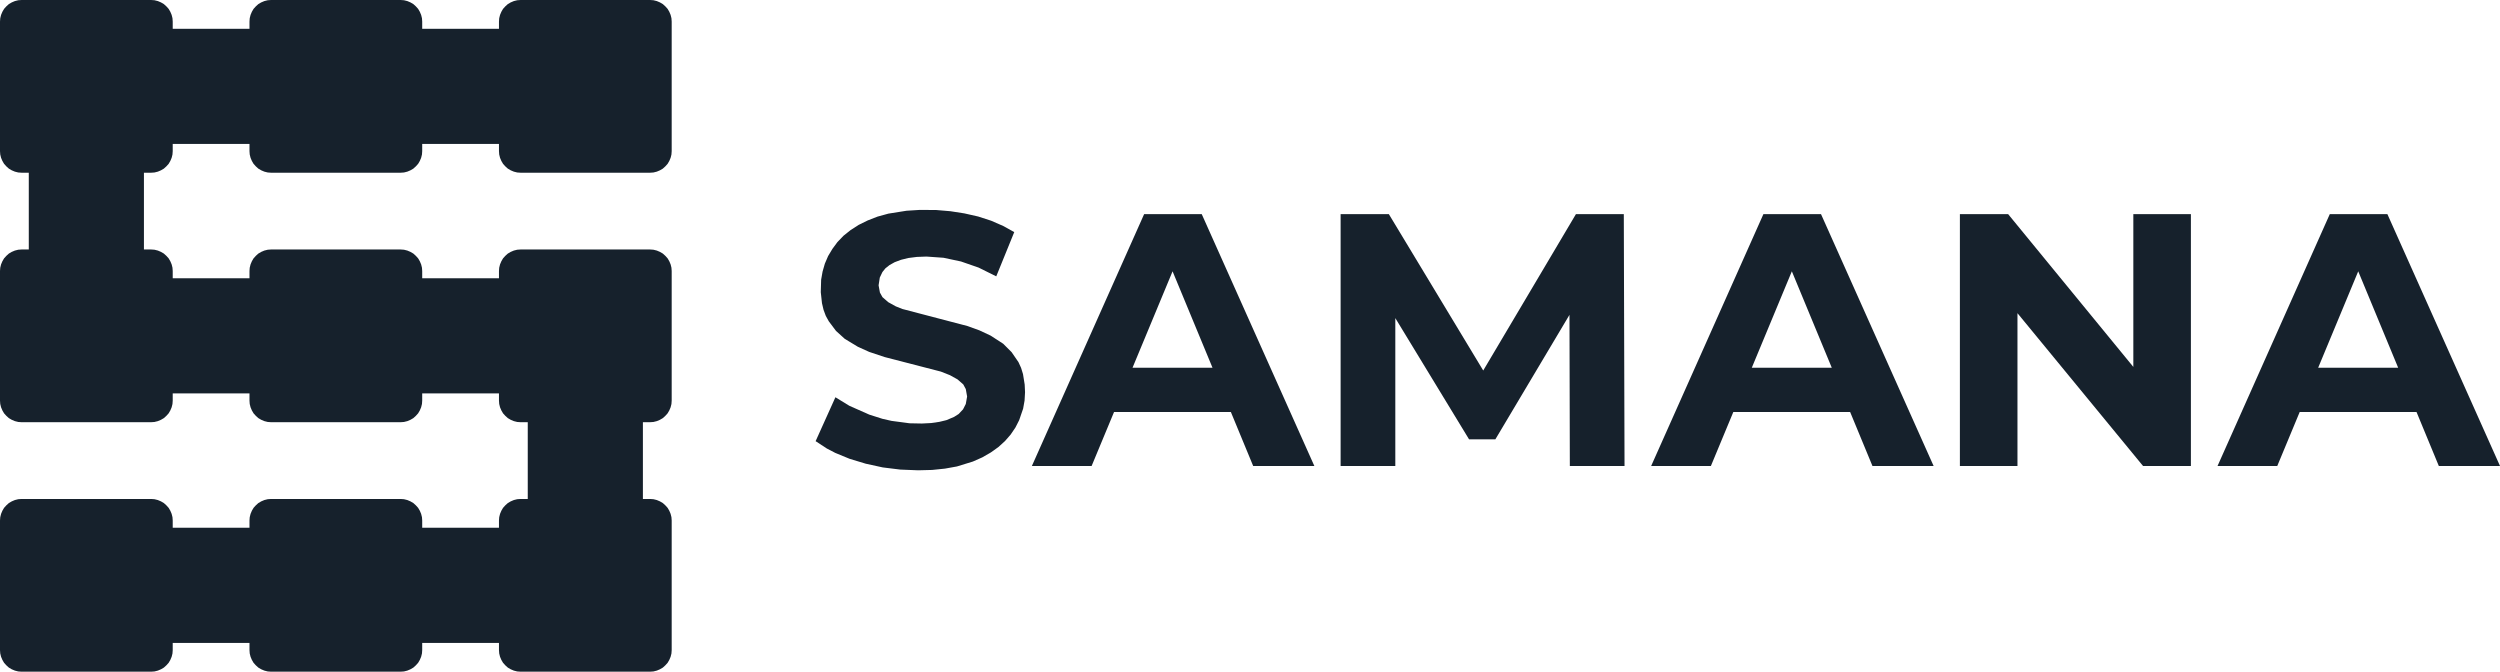
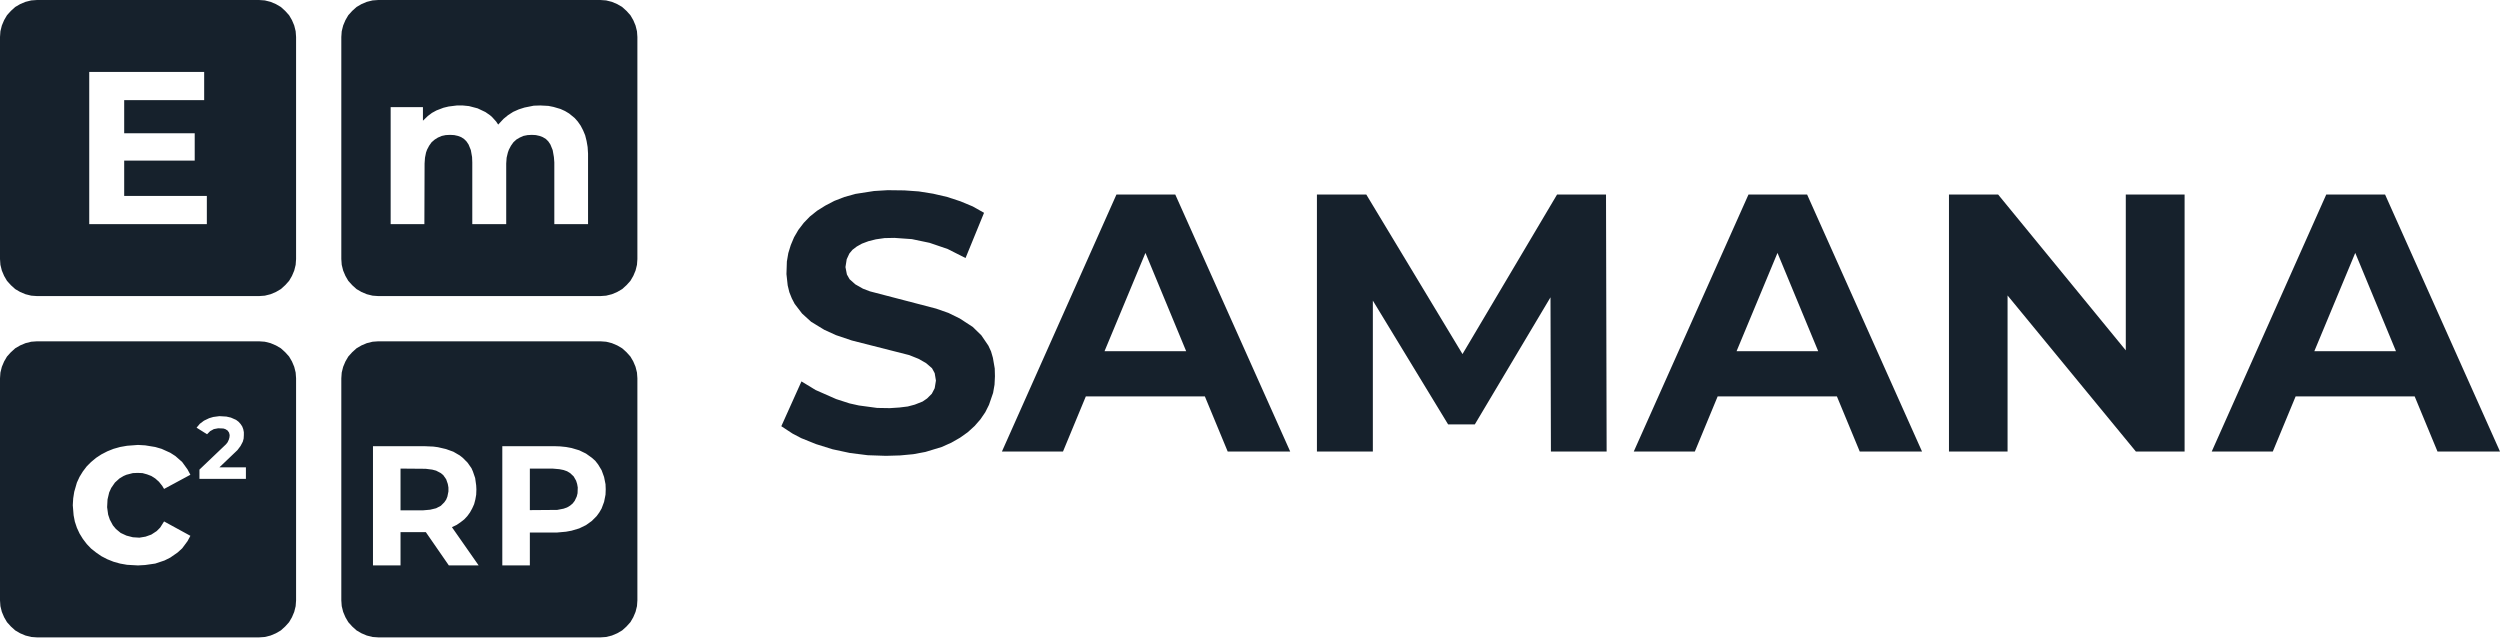
- <svg xmlns="http://www.w3.org/2000/svg" viewBox="0 0 2084.3 560.0" role="img" aria-label="Samana by Sattva">
-   <path fill="#16212c" fill-rule="evenodd" d="M9.8 2L7.4 3.4L5.3 5.3L3.4 7.4L2 9.8L0.9 12.4L0.2 15.2L0 18L0 126L0.2 128.8L0.9 131.6L2 134.2L3.4 136.6L5.3 138.7L7.4 140.6L9.8 142L12.4 143.1L15.2 143.8L18 144L24 144L24 208L18 208L15.2 208.2L12.4 208.9L9.8 210L7.4 211.4L5.3 213.3L3.4 215.4L2 217.8L0.9 220.4L0.2 223.2L0 226L0 334L0.2 336.8L0.9 339.6L2 342.2L3.4 344.6L5.3 346.7L7.4 348.6L9.8 350L12.4 351.1L15.2 351.8L18 352L126 352L128.8 351.8L131.6 351.1L134.2 350L136.6 348.6L138.7 346.7L140.6 344.6L142 342.2L143.1 339.6L143.8 336.8L144 334L144 328L208 328L208 334L208.2 336.8L208.9 339.6L210 342.2L211.4 344.6L213.3 346.7L215.4 348.6L217.8 350L220.4 351.1L223.2 351.8L226 352L334 352L336.8 351.8L339.6 351.1L342.2 350L344.6 348.6L346.7 346.7L348.6 344.6L350 342.2L351.1 339.6L351.8 336.8L352 334L352 328L416 328L416 334L416.2 336.8L416.9 339.6L418 342.2L419.4 344.6L421.3 346.7L423.4 348.6L425.8 350L428.4 351.1L431.2 351.8L434 352L440 352L440 416L434 416L431.2 416.2L428.4 416.9L425.8 418L423.4 419.4L421.3 421.3L419.4 423.4L418 425.8L416.9 428.4L416.2 431.2L416 434L416 440L352 440L352 434L351.8 431.2L351.1 428.4L350 425.8L348.6 423.4L346.7 421.3L344.6 419.4L342.2 418L339.6 416.9L336.8 416.2L334 416L226 416L223.2 416.2L220.4 416.9L217.8 418L215.4 419.4L213.3 421.3L211.4 423.4L210 425.8L208.9 428.4L208.2 431.2L208 434L208 440L144 440L144 434L143.8 431.2L143.1 428.4L142 425.8L140.6 423.4L138.7 421.3L136.6 419.4L134.2 418L131.6 416.9L128.8 416.2L126 416L18 416L15.2 416.2L12.4 416.9L9.8 418L7.4 419.4L5.3 421.3L3.4 423.4L2 425.8L0.9 428.4L0.2 431.2L0 434L0 542L0.2 544.8L0.9 547.6L2 550.2L3.4 552.6L5.3 554.7L7.4 556.6L9.8 558L12.4 559.1L15.2 559.8L18 560L126 560L128.8 559.8L131.6 559.1L134.2 558L136.6 556.6L138.7 554.7L140.6 552.6L142 550.2L143.1 547.6L143.8 544.8L144 542L144 536L208 536L208 542L208.2 544.8L208.9 547.6L210 550.2L211.4 552.6L213.3 554.7L215.4 556.6L217.8 558L220.4 559.1L223.2 559.8L226 560L334 560L336.8 559.8L339.6 559.1L342.2 558L344.6 556.6L346.7 554.7L348.6 552.6L350 550.2L351.1 547.6L351.8 544.8L352 542L352 536L416 536L416 542L416.2 544.8L416.9 547.6L418 550.2L419.4 552.6L421.3 554.7L423.4 556.6L425.8 558L428.4 559.1L431.2 559.8L434 560L542 560L544.8 559.8L547.6 559.1L550.2 558L552.6 556.6L554.7 554.7L556.6 552.6L558 550.2L559.1 547.6L559.8 544.8L560 542L560 434L559.8 431.2L559.1 428.4L558 425.8L556.6 423.4L554.7 421.3L552.6 419.4L550.2 418L547.6 416.9L544.8 416.2L542 416L536 416L536 352L542 352L544.8 351.8L547.6 351.1L550.2 350L552.6 348.6L554.7 346.7L556.6 344.6L558 342.2L559.1 339.6L559.8 336.8L560 334L560 226L559.8 223.2L559.1 220.4L558 217.8L556.6 215.4L554.7 213.3L552.6 211.4L550.2 210L547.6 208.9L544.8 208.2L542 208L434 208L431.2 208.2L428.4 208.9L425.8 210L423.4 211.4L421.3 213.3L419.4 215.4L418 217.8L416.9 220.4L416.2 223.2L416 226L416 232L352 232L352 226L351.8 223.2L351.1 220.4L350 217.8L348.6 215.4L346.7 213.3L344.6 211.4L342.2 210L339.6 208.9L336.8 208.2L334 208L226 208L223.2 208.2L220.4 208.9L217.8 210L215.4 211.4L213.3 213.3L211.4 215.4L210 217.8L208.9 220.4L208.2 223.2L208 226L208 232L144 232L144 226L143.8 223.2L143.1 220.4L142 217.8L140.6 215.4L138.7 213.3L136.6 211.4L134.2 210L131.6 208.9L128.8 208.2L126 208L120 208L120 144L126 144L128.8 143.8L131.6 143.1L134.2 142L136.6 140.6L138.7 138.7L140.6 136.6L142 134.2L143.1 131.6L143.8 128.8L144 126L144 120L208 120L208 126L208.2 128.8L208.9 131.6L210 134.2L211.4 136.6L213.3 138.7L215.4 140.6L217.8 142L220.4 143.1L223.2 143.8L226 144L334 144L336.8 143.8L339.6 143.1L342.2 142L344.6 140.6L346.7 138.7L348.6 136.6L350 134.2L351.1 131.6L351.8 128.8L352 126L352 120L416 120L416 126L416.2 128.8L416.9 131.6L418 134.2L419.4 136.6L421.3 138.7L423.4 140.6L425.8 142L428.4 143.1L431.2 143.8L434 144L542 144L544.8 143.8L547.6 143.1L550.2 142L552.6 140.6L554.7 138.7L556.6 136.6L558 134.2L559.1 131.6L559.8 128.8L560 126L560 18L559.8 15.2L559.1 12.4L558 9.8L556.6 7.4L554.7 5.3L552.6 3.4L550.2 2L547.6 0.9L544.8 0.2L542 0L434 0L431.2 0.2L428.4 0.9L425.8 2L423.4 3.4L421.3 5.3L419.4 7.4L418 9.8L416.9 12.4L416.2 15.2L416 18L416 24L352 24L352 18L351.8 15.2L351.1 12.4L350 9.8L348.6 7.4L346.7 5.3L344.6 3.4L342.2 2L339.6 0.9L336.8 0.2L334 0L226 0L223.2 0.2L220.4 0.9L217.8 2L215.4 3.4L213.3 5.3L211.4 7.4L210 9.8L208.9 12.4L208.2 15.2L208 18L208 24L144 24L144 18L143.8 15.2L143.1 12.4L142 9.8L140.6 7.4L138.7 5.3L136.6 3.4L134.2 2L131.6 0.9L128.8 0.2L126 0L18 0L15.2 0.2L12.4 0.9Z" />
-   <path fill="#16212c" fill-rule="evenodd" d="M777.1 391.8L787.8 390.7L797.8 388.9L811.1 384.8L819 381.3L826.1 377.2L832.4 372.7L837.9 367.7L842.6 362.3L846.6 356.4L849.7 350.3L853 340.7L854.2 334L854.6 327L854.3 320.6L852.9 311.9L851.3 306.7L849.1 301.9L843.4 293.6L836.4 286.6L825.9 279.8L816.5 275.4L806.5 271.8L752.3 257.6L746.8 255.4L740.5 251.9L735.7 247.7L733.6 243.9L732.5 237.9L733.5 231.4L735.7 226.8L738.2 223.7L741.6 221L745.9 218.6L751.2 216.6L757.3 215.1L764.4 214.2L772.4 213.9L786.6 214.9L801.2 218L815.9 223.1L830.6 230.4L845.6 193.5L836.4 188.4L826.3 184L815.5 180.5L804 177.9L792.4 176.1L780.6 175.1L766.9 175L755.8 175.7L740.7 178.1L731.6 180.6L723.4 183.8L715.9 187.5L709.2 191.8L703.3 196.5L698.2 201.8L694 207.5L690.4 213.5L687.7 219.8L685.8 226.4L684.6 233.2L684.3 243.6L685.3 252.8L686.6 258.3L688.5 263.4L691 267.9L697 275.9L704.3 282.5L715.2 289.1L724.7 293.4L737.6 297.7L784.4 309.8L792 312.8L798.3 316.3L803.1 320.5L805.2 324.4L806.3 330.6L805.2 336.8L802.9 341.3L799.2 345.2L795.4 347.6L789 350.3L783.2 351.7L776.4 352.7L768.6 353.1L758.3 352.9L743.3 350.9L735.8 349.2L724.8 345.7L708.1 338.3L696.5 331.2L680 367.8L689.3 373.9L696.4 377.6L708.3 382.5L721.8 386.6L736 389.7L750.6 391.5L765.5 392.1ZM928.8 343.5L1026.2 343.5L1044.8 388.5L1095.8 388.5L1001.9 178.5L953.9 178.5L860.3 388.5L910.1 388.5ZM977.6 226.2L1010.9 306.6L944.2 306.6ZM1224.8 366.3L1246.7 366.3L1308.5 262.5L1308.8 388.5L1354.4 388.5L1353.8 178.5L1313.9 178.5L1236.6 308.9L1157.9 178.5L1117.7 178.5L1117.7 388.5L1163.3 388.5L1163.3 265.2ZM1426.4 388.5L1445.1 343.5L1542.5 343.5L1561.1 388.5L1612.1 388.5L1518.2 178.5L1470.2 178.5L1376.6 388.5ZM1460.5 306.6L1493.9 226.2L1527.2 306.6ZM1786.7 388.5L1826.6 388.5L1826.6 178.5L1778.6 178.5L1778.6 305.9L1674.2 178.5L1634 178.5L1634 388.5L1682 388.5L1682 261.1ZM1917.3 343.5L2014.7 343.5L2033.3 388.5L2084.3 388.5L1990.4 178.5L1942.4 178.5L1848.8 388.5L1898.6 388.5ZM1966.1 226.2L1999.4 306.6L1932.7 306.6Z" />
+ <svg xmlns="http://www.w3.org/2000/svg" viewBox="0 0 1215.9 310.0" role="img" aria-label="Samana, EMCRP software">
+   <g transform="translate(0.0 0.0)">
+     <path fill="#16212c" fill-rule="evenodd" d="M12.4 0.9L9.8 2L7.4 3.4L5.3 5.3L3.4 7.4L2 9.8L0.9 12.4L0.2 15.2L0 18L0 126L0.2 128.8L0.9 131.6L2 134.2L3.4 136.6L5.3 138.7L7.4 140.6L9.8 142L12.4 143.1L15.2 143.8L18 144L126 144L128.8 143.8L131.6 143.1L134.2 142L136.6 140.6L138.7 138.7L140.6 136.6L142 134.2L143.1 131.6L143.8 128.8L144 126L144 18L143.8 15.2L143.1 12.4L142 9.8L140.6 7.4L138.7 5.3L136.6 3.4L134.2 2L131.6 0.9L128.8 0.2L126 0L18 0L15.2 0.2ZM43.4 109L43.4 35L99.3 35L99.3 48.7L60.4 48.7L60.4 64.8L94.7 64.8L94.7 78.1L60.4 78.1L60.4 95.3L100.6 95.3L100.6 109ZM178.4 0.9L175.8 2L173.4 3.4L171.3 5.3L169.4 7.4L168 9.8L166.9 12.4L166.2 15.2L166 18L166 126L166.2 128.8L166.9 131.6L168 134.2L169.4 136.6L171.3 138.7L173.4 140.6L175.8 142L178.4 143.1L181.2 143.8L184 144L292 144L294.8 143.8L297.6 143.1L300.2 142L302.6 140.6L304.7 138.7L306.6 136.6L308 134.2L309.1 131.6L309.8 128.8L310 126L310 18L309.8 15.2L309.1 12.4L308 9.8L306.6 7.4L304.7 5.3L302.6 3.4L300.2 2L297.6 0.9L294.8 0.2L292 0L184 0L181.2 0.2ZM206.5 79.5L206.4 109L190 109L190 52.1L205.7 52.1L205.7 58.7L208.1 56.4L210.1 54.9L212.3 53.7L215.7 52.4L218.2 51.8L222.2 51.3L225.1 51.3L228.1 51.6L232.3 52.7L236.1 54.5L238.4 56.1L239.4 57L241.3 59.1L242.3 60.6L244.9 57.8L247.1 56L249.6 54.4L252.3 53.2L255.1 52.3L259.6 51.4L262.8 51.3L266.7 51.5L269.2 52L272.6 53L274.8 54L276.8 55.2L279.5 57.4L281 59.1L282.4 61.1L283.6 63.4L284.6 65.8L285.3 68.6L285.8 71.5L286 74.7L286 109L269.6 109L269.6 79L269.4 76.4L268.8 73L267.7 70.3L266.7 68.8L265.5 67.6L264 66.7L262.4 66.1L260.6 65.7L258.7 65.6L256.6 65.7L254.6 66.1L252.8 66.9L251.1 67.9L249.7 69.2L248.5 70.9L247.5 72.8L247 74.2L246.4 76.7L246.2 79.5L246.2 109L229.7 109L229.7 79L229.6 76.4L229 73L227.9 70.3L226.9 68.8L225.7 67.6L224.3 66.7L222.7 66.1L220.9 65.7L218.9 65.6L216.8 65.7L214.9 66.1L213 66.9L211.4 67.9L209.9 69.2L208.7 70.9L207.7 72.8L207.2 74.2L206.7 76.7ZM12.4 166.9L9.8 168L7.4 169.4L5.3 171.3L3.4 173.4L2 175.8L0.9 178.4L0.2 181.2L0 184L0 292L0.2 294.8L0.9 297.6L2 300.2L3.4 302.6L5.3 304.7L7.4 306.6L9.8 308L12.4 309.1L15.2 309.8L18 310L126 310L128.8 309.8L131.6 309.1L134.2 308L136.6 306.6L138.7 304.7L140.6 302.6L142 300.2L143.1 297.6L143.8 294.8L144 292L144 184L143.8 181.2L143.1 178.4L142 175.8L140.6 173.4L138.7 171.3L136.6 169.4L134.2 168L131.6 166.9L128.8 166.2L126 166L18 166L15.2 166.2ZM119.6 227.3L119.6 232.9L97 232.9L97 228.4L109.9 216.1L110.7 215.1L111.3 213.8L111.6 212.7L111.7 211.6L111.4 210.4L110.7 209.4L109.6 208.7L108.6 208.4L106.1 208.3L104 208.7L102.2 209.7L100.7 211.2L95.6 208L97.2 206.1L99.2 204.6L101.7 203.4L103.7 202.8L106.7 202.4L110.1 202.6L112.3 203.1L114.8 204.2L116 205.1L117 206.2L117.8 207.4L118.3 208.7L118.6 210.2L118.6 211.6L118.5 213.3L118.1 214.8L117 216.9L115.5 218.9L106.7 227.3ZM70.6 274.8L67.1 275L61.8 274.7L58.4 274.1L55.2 273.2L52.2 272L49.3 270.5L46.7 268.7L44.3 266.8L42.2 264.6L40.3 262.1L38.7 259.5L37.4 256.7L36.4 253.7L35.8 250.6L35.4 245.7L35.6 242.4L36.1 239.2L37.4 234.7L38.7 231.9L40.3 229.3L42.2 226.8L44.3 224.7L46.7 222.7L49.3 221L52.2 219.5L55.2 218.3L58.4 217.4L61.8 216.8L67.1 216.4L70.6 216.6L75.5 217.4L78.6 218.3L82.8 220.2L85.3 221.8L88.6 224.7L91.2 228.3L92.6 230.9L79.8 237.8L78.9 236.3L77.3 234.3L75.5 232.7L73.6 231.5L71.5 230.7L69.3 230.1L67 230L64.6 230.1L61.5 230.9L60.1 231.5L58.1 232.7L55.9 234.7L54.1 237.3L53.1 239.5L52.3 242.9L52.1 246.7L52.6 250.3L53.4 252.7L54.9 255.5L56.4 257.3L58.7 259.2L61.5 260.5L64.6 261.3L67.8 261.5L70.8 261L73.6 260L76.2 258.3L77.9 256.6L79.8 253.6L92.6 260.6L91.2 263.2L88.6 266.7L86.4 268.7L82.8 271.2L80 272.6L75.5 274.1ZM178.4 166.9L175.8 168L173.4 169.4L171.3 171.3L169.4 173.4L168 175.8L166.9 178.4L166.2 181.2L166 184L166 292L166.2 294.8L166.9 297.6L168 300.2L169.4 302.6L171.3 304.7L173.4 306.6L175.8 308L178.4 309.1L181.2 309.8L184 310L292 310L294.8 309.8L297.6 309.1L300.2 308L302.6 306.6L304.7 304.7L306.6 302.6L308 300.2L309.1 297.6L309.8 294.8L310 292L310 184L309.8 181.2L309.1 178.4L308 175.8L306.6 173.4L304.7 171.3L302.6 169.4L300.2 168L297.6 166.9L294.8 166.2L292 166L184 166L181.2 166.2ZM194.8 275L181.4 275L181.4 217L206.2 217L210.8 217.2L213 217.5L216.9 218.4L220.5 219.7L223.6 221.5L225 222.6L227.4 225L229.3 227.7L230 229.3L231.1 232.5L231.6 236.1L231.7 238L231.6 240.6L231.2 242.9L230.6 245.2L229.7 247.2L228.6 249.2L227.3 251L225.8 252.6L224 254L222.1 255.3L219.8 256.4L232.8 275L218.3 275L207.1 258.8L194.8 258.8ZM257.7 259L257.7 275L244.3 275L244.3 217L269.4 217L272.4 217.1L275.3 217.4L278 217.9L281.7 219L285 220.6L287.8 222.6L289.5 224.1L290.9 225.9L292.6 228.7L293.8 232L294.5 235.5L294.6 238L294.5 240.6L293.8 244.1L292.6 247.3L291.5 249.2L290.2 251L287.8 253.4L285 255.4L281.7 257L278 258.1L275.3 258.6L270.9 259ZM194.8 227.9L194.8 248.2L205.8 248.2L209.2 247.9L212.1 247.2L214.4 246L216.1 244.3L217 243L217.6 241.5L218.1 239L218.1 237.1L217.8 235.4L217 233.1L215.6 231.1L214.4 230.1L212.1 228.9L210.2 228.4L207 228ZM268.7 227.9L257.7 227.9L257.7 248.1L271 248L274.1 247.4L275.8 246.8L277.3 245.9L278.5 244.9L279.5 243.6L280.5 241.5L280.9 239.9L281 237.1L280.7 235.4L280.2 233.8L279 231.7L277.3 230.1L275.8 229.2L274.1 228.6L272.1 228.2Z" />
+   </g>
+   <path fill="#16212c" fill-rule="evenodd" d="M437.8 221.5L444.2 220.9L450.1 219.8L458 217.4L462.7 215.3L466.9 212.9L470.7 210.2L474 207.2L476.8 204L479.2 200.5L481 196.9L483 191.1L483.7 187.1L483.9 183L483.8 179.2L482.9 174L482 170.9L480.7 168.1L477.3 163.1L473.1 159L466.8 154.9L461.3 152.2L455.3 150.1L423.1 141.7L419.7 140.4L416 138.3L413.2 135.8L411.9 133.5L411.2 129.9L411.8 126.1L413.1 123.3L414.6 121.5L416.7 119.9L419.2 118.5L422.4 117.3L426 116.4L430.2 115.8L435 115.7L443.5 116.3L452.1 118.1L460.9 121.1L469.6 125.5L478.6 103.5L473.1 100.4L467.1 97.9L460.7 95.8L453.8 94.2L446.9 93.1L439.9 92.6L431.7 92.5L425.1 92.9L416.1 94.3L410.7 95.8L405.8 97.7L401.4 100L397.4 102.5L393.9 105.3L390.9 108.4L388.3 111.8L386.2 115.4L384.6 119.2L383.4 123.1L382.7 127.2L382.5 133.3L383.1 138.8L383.9 142.1L385.1 145.1L386.5 147.8L390.1 152.5L394.5 156.5L400.9 160.4L406.6 163L414.3 165.6L442.2 172.7L446.7 174.5L450.4 176.6L453.3 179.1L454.6 181.5L455.2 185.1L454.6 188.8L453.2 191.5L450.9 193.8L448.7 195.3L444.9 196.8L441.5 197.7L437.4 198.2L432.8 198.5L426.6 198.4L417.7 197.2L413.2 196.2L406.7 194.1L396.7 189.7L389.8 185.5L380 207.3L385.5 210.9L389.7 213.1L396.9 216L404.9 218.5L413.3 220.3L422 221.4L430.9 221.7ZM528.1 192.8L586 192.8L597.1 219.6L627.5 219.6L571.6 94.6L543 94.6L487.3 219.6L517 219.6ZM557.1 123L576.9 170.8L537.2 170.8ZM704.3 206.4L717.3 206.4L754.1 144.6L754.3 219.6L781.4 219.6L781.1 94.6L757.3 94.6L711.3 172.2L664.5 94.6L640.5 94.6L640.5 219.6L667.7 219.6L667.7 146.2ZM824.3 219.6L835.4 192.8L893.4 192.8L904.5 219.6L934.8 219.6L878.9 94.6L850.4 94.6L794.6 219.6ZM844.6 170.8L864.5 123L884.3 170.8ZM1038.8 219.6L1062.5 219.6L1062.5 94.6L1033.9 94.6L1033.9 170.4L971.8 94.6L947.9 94.6L947.9 219.6L976.4 219.6L976.4 143.7ZM1116.5 192.8L1174.4 192.8L1185.5 219.6L1215.9 219.6L1160 94.6L1131.4 94.6L1075.7 219.6L1105.4 219.6ZM1145.5 123L1165.3 170.8L1125.6 170.8Z" />
</svg>
